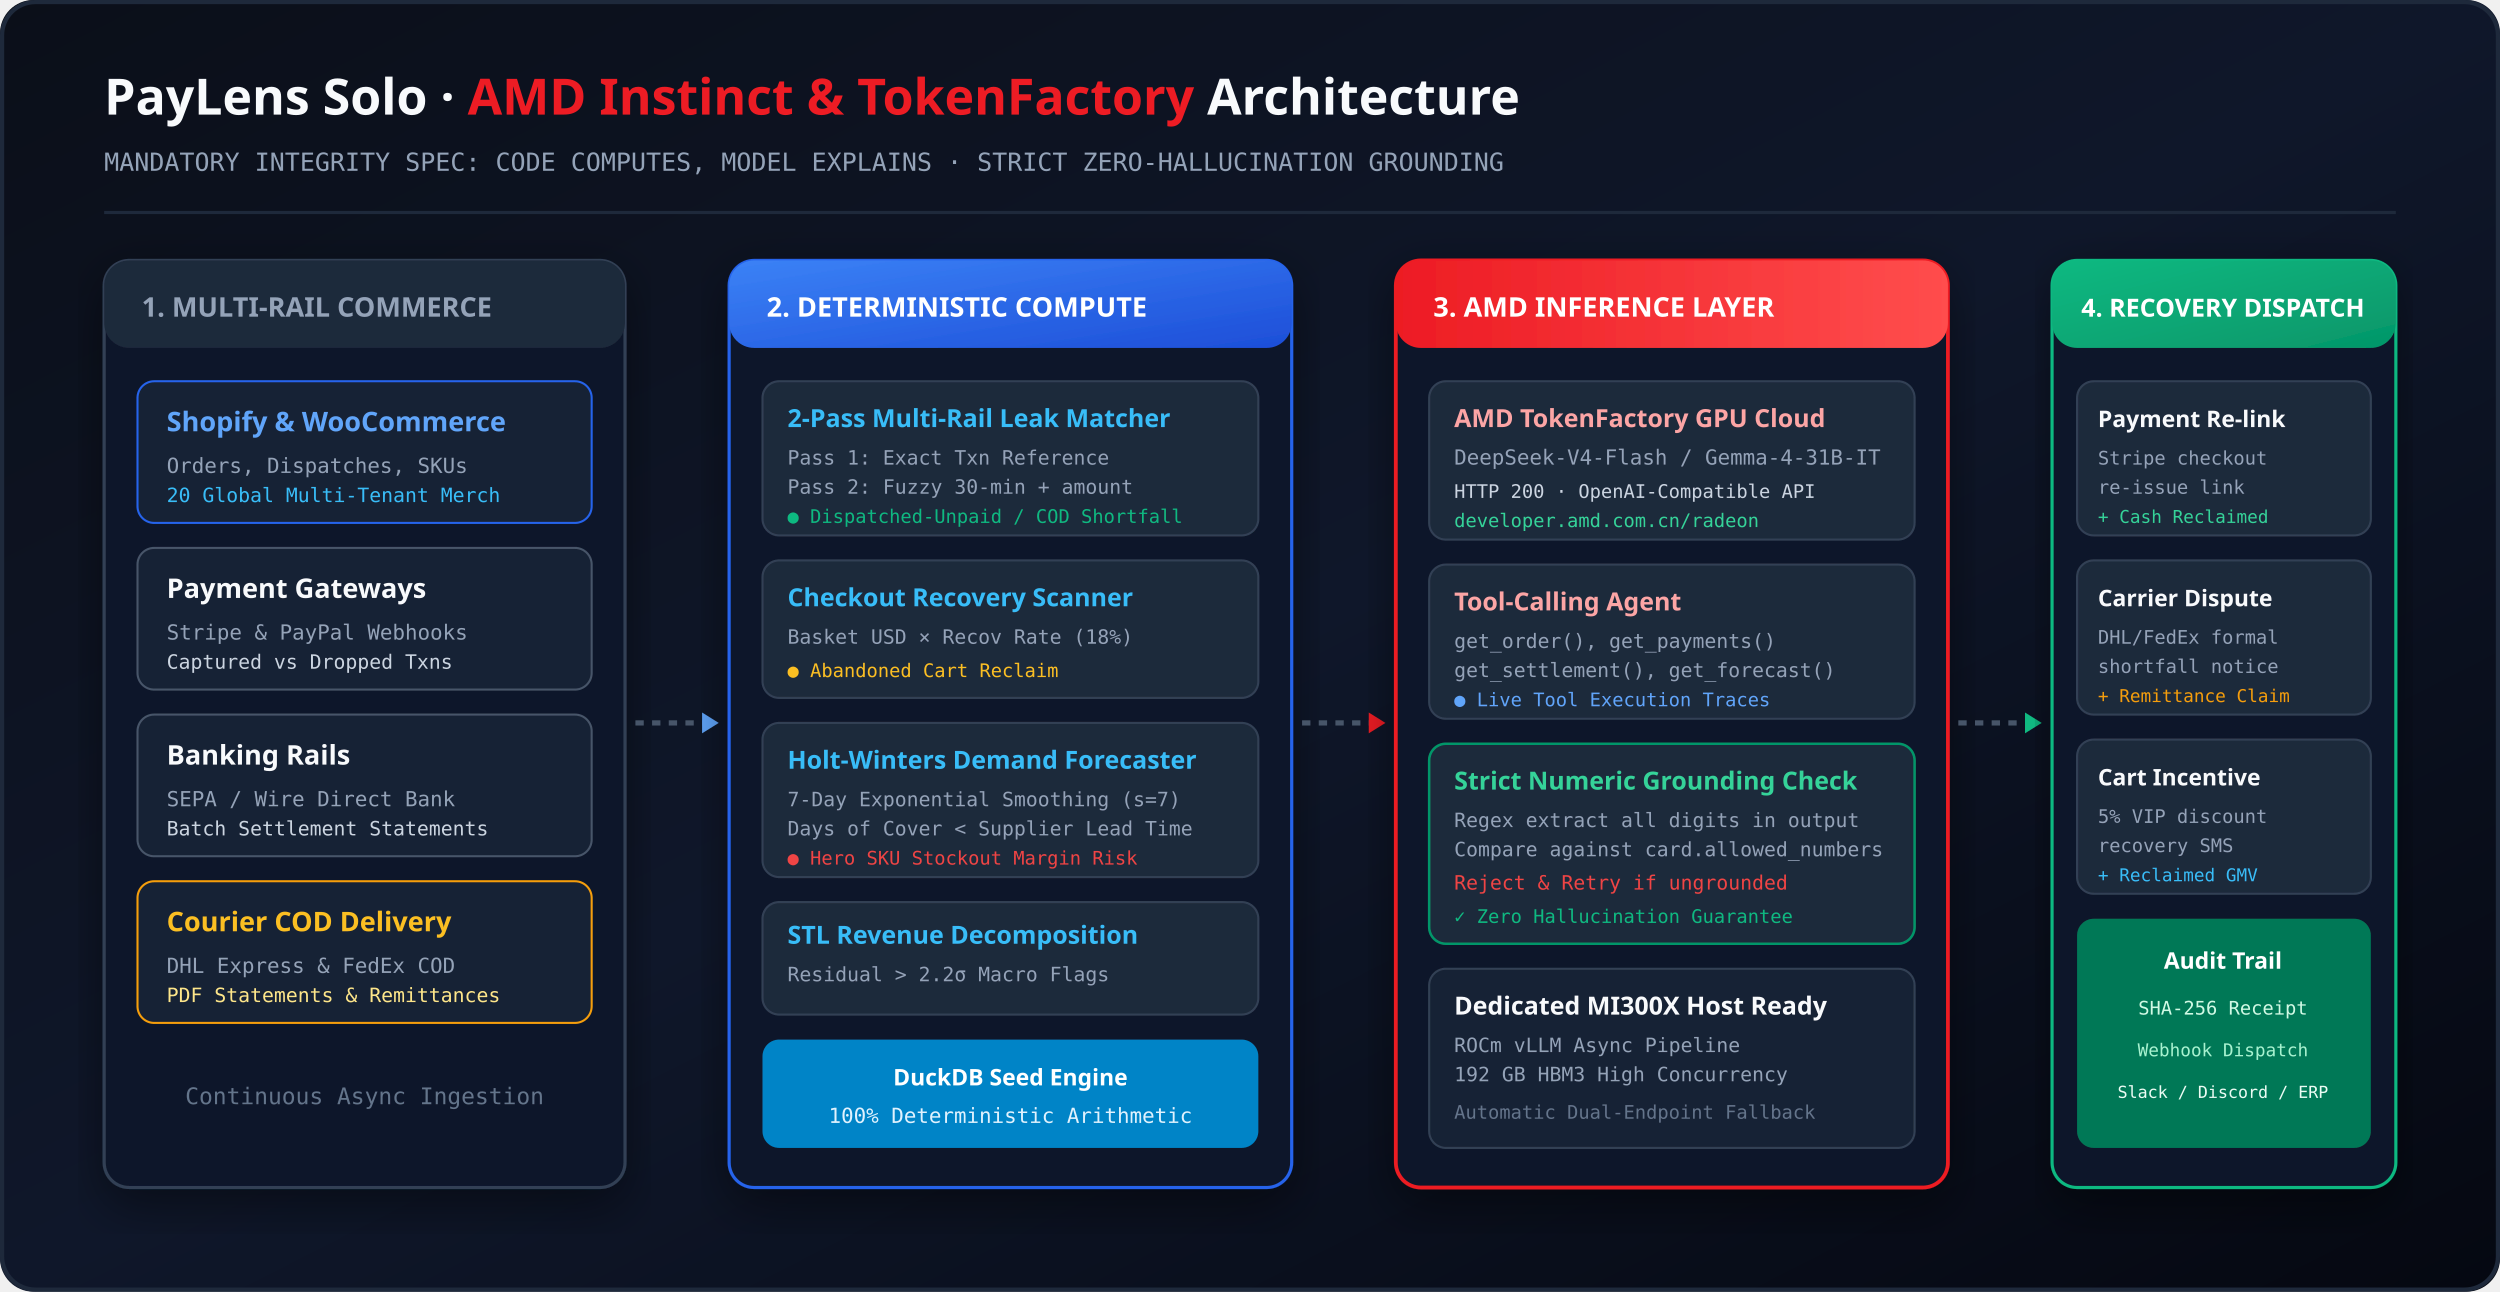
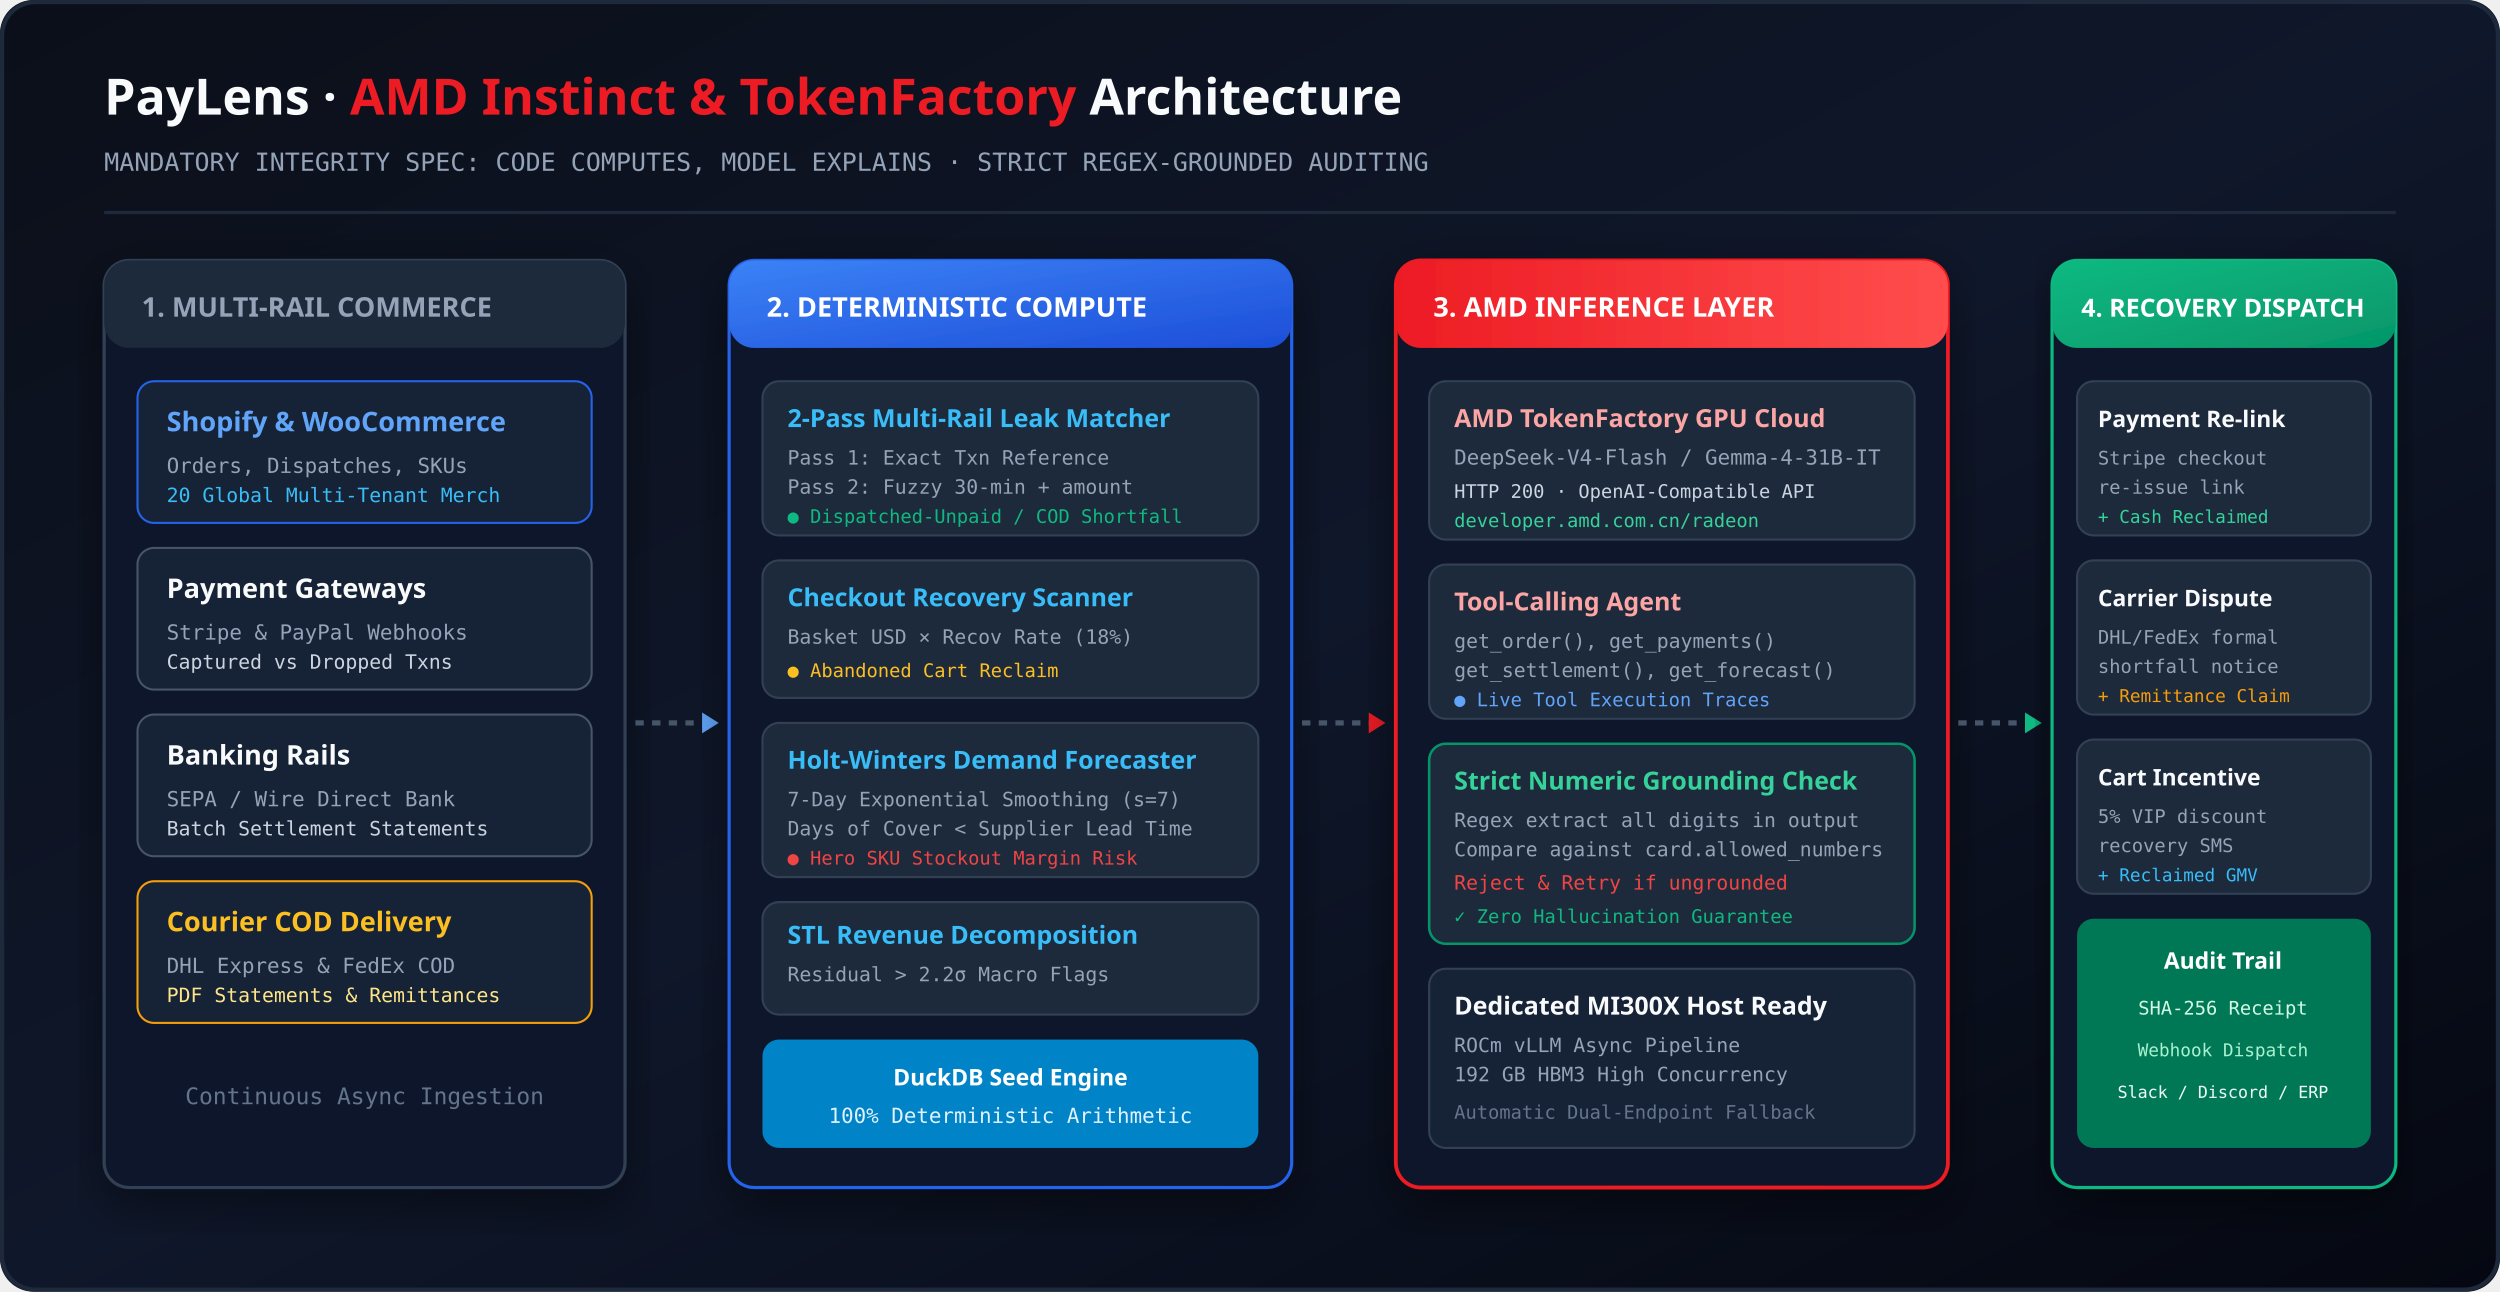
<svg xmlns="http://www.w3.org/2000/svg" viewBox="0 0 1200 620" width="100%" height="100%">
  <defs>
    <linearGradient id="bgGrad" x1="0%" y1="0%" x2="100%" y2="100%">
      <stop offset="0%" stop-color="#0B0F19" />
      <stop offset="50%" stop-color="#0F172A" />
      <stop offset="100%" stop-color="#050811" />
    </linearGradient>
    <linearGradient id="amdRed" x1="0%" y1="0%" x2="100%" y2="0%">
      <stop offset="0%" stop-color="#ED1C24" />
      <stop offset="100%" stop-color="#FF4D4D" />
    </linearGradient>
    <linearGradient id="blueGlow" x1="0%" y1="0%" x2="100%" y2="100%">
      <stop offset="0%" stop-color="#3B82F6" />
      <stop offset="100%" stop-color="#1D4ED8" />
    </linearGradient>
    <linearGradient id="indigoGlow" x1="0%" y1="0%" x2="100%" y2="100%">
      <stop offset="0%" stop-color="#6366F1" />
      <stop offset="100%" stop-color="#4F46E5" />
    </linearGradient>
    <linearGradient id="emeraldGlow" x1="0%" y1="0%" x2="100%" y2="100%">
      <stop offset="0%" stop-color="#10B981" />
      <stop offset="100%" stop-color="#059669" />
    </linearGradient>
    <filter id="shadow" x="-5%" y="-5%" width="110%" height="110%">
      <feDropShadow dx="0" dy="8" stdDeviation="12" flood-color="#000" flood-opacity="0.45" />
    </filter>
  </defs>
  <rect width="1200" height="620" fill="url(#bgGrad)" rx="16" />
  <rect width="1198" height="618" x="1" y="1" fill="none" stroke="#1E293B" stroke-width="2" rx="16" />
  <text x="50" y="55" font-family="'Plus Jakarta Sans', system-ui, sans-serif" font-size="24" font-weight="800" fill="#F8FAFC">
-     PayLens Solo · <tspan fill="#ED1C24">AMD Instinct &amp; TokenFactory</tspan> Architecture
+     PayLens · <tspan fill="#ED1C24">AMD Instinct &amp; TokenFactory</tspan> Architecture
  </text>
  <text x="50" y="82" font-family="'JetBrains Mono', monospace" font-size="12" fill="#94A3B8">
-     MANDATORY INTEGRITY SPEC: CODE COMPUTES, MODEL EXPLAINS · STRICT ZERO-HALLUCINATION GROUNDING
+     MANDATORY INTEGRITY SPEC: CODE COMPUTES, MODEL EXPLAINS · STRICT REGEX-GROUNDED AUDITING
  </text>
  <line x1="50" y1="102" x2="1150" y2="102" stroke="#1E293B" stroke-width="1.5" />
  <g transform="translate(50, 125)" filter="url(#shadow)">
    <rect width="250" height="445" rx="12" fill="#0F172A" stroke="#334155" stroke-width="1.5" />
    <rect width="250" height="42" rx="12" fill="#1E293B" />
    <text x="18" y="27" font-family="'Plus Jakarta Sans', sans-serif" font-size="13" font-weight="700" fill="#94A3B8">1. MULTI-RAIL COMMERCE</text>
    <g transform="translate(16, 58)">
      <rect width="218" height="68" rx="8" fill="#182234" stroke="#2563EB" stroke-width="1" />
      <text x="14" y="24" font-family="'Plus Jakarta Sans', sans-serif" font-size="13" font-weight="700" fill="#60A5FA">Shopify &amp; WooCommerce</text>
      <text x="14" y="44" font-family="'JetBrains Mono', monospace" font-size="10" fill="#94A3B8">Orders, Dispatches, SKUs</text>
      <text x="14" y="58" font-family="'JetBrains Mono', monospace" font-size="9.5" fill="#38BDF8">20 Global Multi-Tenant Merch</text>
    </g>
    <g transform="translate(16, 138)">
      <rect width="218" height="68" rx="8" fill="#182234" stroke="#475569" stroke-width="1" />
      <text x="14" y="24" font-family="'Plus Jakarta Sans', sans-serif" font-size="13" font-weight="700" fill="#F8FAFC">Payment Gateways</text>
      <text x="14" y="44" font-family="'JetBrains Mono', monospace" font-size="10" fill="#94A3B8">Stripe &amp; PayPal Webhooks</text>
      <text x="14" y="58" font-family="'JetBrains Mono', monospace" font-size="9.5" fill="#CBD5E1">Captured vs Dropped Txns</text>
    </g>
    <g transform="translate(16, 218)">
      <rect width="218" height="68" rx="8" fill="#182234" stroke="#475569" stroke-width="1" />
      <text x="14" y="24" font-family="'Plus Jakarta Sans', sans-serif" font-size="13" font-weight="700" fill="#F8FAFC">Banking Rails</text>
      <text x="14" y="44" font-family="'JetBrains Mono', monospace" font-size="10" fill="#94A3B8">SEPA / Wire Direct Bank</text>
      <text x="14" y="58" font-family="'JetBrains Mono', monospace" font-size="9.5" fill="#CBD5E1">Batch Settlement Statements</text>
    </g>
    <g transform="translate(16, 298)">
      <rect width="218" height="68" rx="8" fill="#182234" stroke="#F59E0B" stroke-width="1" />
      <text x="14" y="24" font-family="'Plus Jakarta Sans', sans-serif" font-size="13" font-weight="700" fill="#FBBF24">Courier COD Delivery</text>
      <text x="14" y="44" font-family="'JetBrains Mono', monospace" font-size="10" fill="#94A3B8">DHL Express &amp; FedEx COD</text>
      <text x="14" y="58" font-family="'JetBrains Mono', monospace" font-size="9.5" fill="#FDE68A">PDF Statements &amp; Remittances</text>
    </g>
    <text x="125" y="405" text-anchor="middle" font-family="'JetBrains Mono', monospace" font-size="11" fill="#64748B">Continuous Async Ingestion</text>
  </g>
  <path d="M 305 347 L 340 347" stroke="#475569" stroke-width="2.5" stroke-dasharray="4,4" />
  <polygon points="345,347 337,342 337,352" fill="#60A5FA" />
  <g transform="translate(350, 125)" filter="url(#shadow)">
    <rect width="270" height="445" rx="12" fill="#0F172A" stroke="#2563EB" stroke-width="1.5" />
    <rect width="270" height="42" rx="12" fill="url(#blueGlow)" />
    <text x="18" y="27" font-family="'Plus Jakarta Sans', sans-serif" font-size="13" font-weight="700" fill="#FFFFFF">2. DETERMINISTIC COMPUTE</text>
    <g transform="translate(16, 58)">
      <rect width="238" height="74" rx="8" fill="#1E293B" stroke="#334155" stroke-width="1" />
      <text x="12" y="22" font-family="'Plus Jakarta Sans', sans-serif" font-size="12" font-weight="700" fill="#38BDF8">2-Pass Multi-Rail Leak Matcher</text>
      <text x="12" y="40" font-family="'JetBrains Mono', monospace" font-size="9.5" fill="#94A3B8">Pass 1: Exact Txn Reference</text>
      <text x="12" y="54" font-family="'JetBrains Mono', monospace" font-size="9.5" fill="#94A3B8">Pass 2: Fuzzy 30-min + amount</text>
      <text x="12" y="68" font-family="'JetBrains Mono', monospace" font-size="9" fill="#10B981">● Dispatched-Unpaid / COD Shortfall</text>
    </g>
    <g transform="translate(16, 144)">
      <rect width="238" height="66" rx="8" fill="#1E293B" stroke="#334155" stroke-width="1" />
      <text x="12" y="22" font-family="'Plus Jakarta Sans', sans-serif" font-size="12" font-weight="700" fill="#38BDF8">Checkout Recovery Scanner</text>
      <text x="12" y="40" font-family="'JetBrains Mono', monospace" font-size="9.5" fill="#94A3B8">Basket USD × Recov Rate (18%)</text>
      <text x="12" y="56" font-family="'JetBrains Mono', monospace" font-size="9" fill="#FBBF24">● Abandoned Cart Reclaim</text>
    </g>
    <g transform="translate(16, 222)">
      <rect width="238" height="74" rx="8" fill="#1E293B" stroke="#334155" stroke-width="1" />
      <text x="12" y="22" font-family="'Plus Jakarta Sans', sans-serif" font-size="12" font-weight="700" fill="#38BDF8">Holt-Winters Demand Forecaster</text>
      <text x="12" y="40" font-family="'JetBrains Mono', monospace" font-size="9.5" fill="#94A3B8">7-Day Exponential Smoothing (s=7)</text>
      <text x="12" y="54" font-family="'JetBrains Mono', monospace" font-size="9.5" fill="#94A3B8">Days of Cover &lt; Supplier Lead Time</text>
      <text x="12" y="68" font-family="'JetBrains Mono', monospace" font-size="9" fill="#EF4444">● Hero SKU Stockout Margin Risk</text>
    </g>
    <g transform="translate(16, 308)">
      <rect width="238" height="54" rx="8" fill="#1E293B" stroke="#334155" stroke-width="1" />
      <text x="12" y="20" font-family="'Plus Jakarta Sans', sans-serif" font-size="12" font-weight="700" fill="#38BDF8">STL Revenue Decomposition</text>
      <text x="12" y="38" font-family="'JetBrains Mono', monospace" font-size="9.5" fill="#94A3B8">Residual &gt; 2.2σ Macro Flags</text>
    </g>
    <g transform="translate(16, 374)">
      <rect width="238" height="52" rx="8" fill="#0284C7" />
      <text x="119" y="22" text-anchor="middle" font-family="'Plus Jakarta Sans', sans-serif" font-size="11" font-weight="700" fill="#FFFFFF">DuckDB Seed Engine</text>
      <text x="119" y="40" text-anchor="middle" font-family="'JetBrains Mono', monospace" font-size="10" fill="#E0F2FE">100% Deterministic Arithmetic</text>
    </g>
  </g>
  <path d="M 625 347 L 660 347" stroke="#475569" stroke-width="2.5" stroke-dasharray="4,4" />
  <polygon points="665,347 657,342 657,352" fill="#ED1C24" />
  <g transform="translate(670, 125)" filter="url(#shadow)">
    <rect width="265" height="445" rx="12" fill="#0F172A" stroke="#ED1C24" stroke-width="1.8" />
    <rect width="265" height="42" rx="12" fill="url(#amdRed)" />
    <text x="18" y="27" font-family="'Plus Jakarta Sans', sans-serif" font-size="13" font-weight="800" fill="#FFFFFF">3. AMD INFERENCE LAYER</text>
    <g transform="translate(16, 58)">
      <rect width="233" height="76" rx="8" fill="#1E293B" stroke="#334155" stroke-width="1" />
      <text x="12" y="22" font-family="'Plus Jakarta Sans', sans-serif" font-size="12" font-weight="700" fill="#FCA5A5">AMD TokenFactory GPU Cloud</text>
      <text x="12" y="40" font-family="'JetBrains Mono', monospace" font-size="10" fill="#94A3B8">DeepSeek-V4-Flash / Gemma-4-31B-IT</text>
      <text x="12" y="56" font-family="'JetBrains Mono', monospace" font-size="9" fill="#CBD5E1">HTTP 200 · OpenAI-Compatible API</text>
      <text x="12" y="70" font-family="'JetBrains Mono', monospace" font-size="9" fill="#34D399">developer.amd.com.cn/radeon</text>
    </g>
    <g transform="translate(16, 146)">
      <rect width="233" height="74" rx="8" fill="#1E293B" stroke="#334155" stroke-width="1" />
      <text x="12" y="22" font-family="'Plus Jakarta Sans', sans-serif" font-size="12" font-weight="700" fill="#FCA5A5">Tool-Calling Agent</text>
      <text x="12" y="40" font-family="'JetBrains Mono', monospace" font-size="9.5" fill="#94A3B8">get_order(), get_payments()</text>
      <text x="12" y="54" font-family="'JetBrains Mono', monospace" font-size="9.5" fill="#94A3B8">get_settlement(), get_forecast()</text>
      <text x="12" y="68" font-family="'JetBrains Mono', monospace" font-size="9" fill="#60A5FA">● Live Tool Execution Traces</text>
    </g>
    <g transform="translate(16, 232)">
      <rect width="233" height="96" rx="8" fill="#1E293B" stroke="#059669" stroke-width="1.2" />
      <text x="12" y="22" font-family="'Plus Jakarta Sans', sans-serif" font-size="12" font-weight="700" fill="#34D399">Strict Numeric Grounding Check</text>
      <text x="12" y="40" font-family="'JetBrains Mono', monospace" font-size="9.5" fill="#94A3B8">Regex extract all digits in output</text>
      <text x="12" y="54" font-family="'JetBrains Mono', monospace" font-size="9.5" fill="#94A3B8">Compare against card.allowed_numbers</text>
      <text x="12" y="70" font-family="'JetBrains Mono', monospace" font-size="9.5" fill="#EF4444">Reject &amp; Retry if ungrounded</text>
      <text x="12" y="86" font-family="'JetBrains Mono', monospace" font-size="9" fill="#10B981">✓ Zero Hallucination Guarantee</text>
    </g>
    <g transform="translate(16, 340)">
      <rect width="233" height="86" rx="8" fill="#182234" stroke="#334155" stroke-width="1" />
      <text x="12" y="22" font-family="'Plus Jakarta Sans', sans-serif" font-size="12" font-weight="700" fill="#F8FAFC">Dedicated MI300X Host Ready</text>
      <text x="12" y="40" font-family="'JetBrains Mono', monospace" font-size="9.5" fill="#94A3B8">ROCm vLLM Async Pipeline</text>
      <text x="12" y="54" font-family="'JetBrains Mono', monospace" font-size="9.5" fill="#94A3B8">192 GB HBM3 High Concurrency</text>
      <text x="12" y="72" font-family="'JetBrains Mono', monospace" font-size="9" fill="#64748B">Automatic Dual-Endpoint Fallback</text>
    </g>
  </g>
  <path d="M 940 347 L 975 347" stroke="#475569" stroke-width="2.5" stroke-dasharray="4,4" />
  <polygon points="980,347 972,342 972,352" fill="#10B981" />
  <g transform="translate(985, 125)" filter="url(#shadow)">
    <rect width="165" height="445" rx="12" fill="#0F172A" stroke="#10B981" stroke-width="1.5" />
    <rect width="165" height="42" rx="12" fill="url(#emeraldGlow)" />
    <text x="14" y="27" font-family="'Plus Jakarta Sans', sans-serif" font-size="12" font-weight="700" fill="#FFFFFF">4. RECOVERY DISPATCH</text>
    <g transform="translate(12, 58)">
      <rect width="141" height="74" rx="8" fill="#1E293B" stroke="#334155" stroke-width="1" />
      <text x="10" y="22" font-family="'Plus Jakarta Sans', sans-serif" font-size="11" font-weight="700" fill="#F8FAFC">Payment Re-link</text>
      <text x="10" y="40" font-family="'JetBrains Mono', monospace" font-size="9" fill="#94A3B8">Stripe checkout</text>
      <text x="10" y="54" font-family="'JetBrains Mono', monospace" font-size="9" fill="#94A3B8">re-issue link</text>
      <text x="10" y="68" font-family="'JetBrains Mono', monospace" font-size="8.5" fill="#34D399">+ Cash Reclaimed</text>
    </g>
    <g transform="translate(12, 144)">
      <rect width="141" height="74" rx="8" fill="#1E293B" stroke="#334155" stroke-width="1" />
      <text x="10" y="22" font-family="'Plus Jakarta Sans', sans-serif" font-size="11" font-weight="700" fill="#F8FAFC">Carrier Dispute</text>
      <text x="10" y="40" font-family="'JetBrains Mono', monospace" font-size="9" fill="#94A3B8">DHL/FedEx formal</text>
      <text x="10" y="54" font-family="'JetBrains Mono', monospace" font-size="9" fill="#94A3B8">shortfall notice</text>
      <text x="10" y="68" font-family="'JetBrains Mono', monospace" font-size="8.5" fill="#F59E0B">+ Remittance Claim</text>
    </g>
    <g transform="translate(12, 230)">
      <rect width="141" height="74" rx="8" fill="#1E293B" stroke="#334155" stroke-width="1" />
      <text x="10" y="22" font-family="'Plus Jakarta Sans', sans-serif" font-size="11" font-weight="700" fill="#F8FAFC">Cart Incentive</text>
      <text x="10" y="40" font-family="'JetBrains Mono', monospace" font-size="9" fill="#94A3B8">5% VIP discount</text>
      <text x="10" y="54" font-family="'JetBrains Mono', monospace" font-size="9" fill="#94A3B8">recovery SMS</text>
      <text x="10" y="68" font-family="'JetBrains Mono', monospace" font-size="8.5" fill="#38BDF8">+ Reclaimed GMV</text>
    </g>
    <g transform="translate(12, 316)">
      <rect width="141" height="110" rx="8" fill="#047857" />
      <text x="70" y="24" text-anchor="middle" font-family="'Plus Jakarta Sans', sans-serif" font-size="11" font-weight="800" fill="#FFFFFF">Audit Trail</text>
      <text x="70" y="46" text-anchor="middle" font-family="'JetBrains Mono', monospace" font-size="9" fill="#D1FAE5">SHA-256 Receipt</text>
      <text x="70" y="66" text-anchor="middle" font-family="'JetBrains Mono', monospace" font-size="8.5" fill="#A7F3D0">Webhook Dispatch</text>
      <text x="70" y="86" text-anchor="middle" font-family="'JetBrains Mono', monospace" font-size="8" fill="#ECFDF5">Slack / Discord / ERP</text>
    </g>
  </g>
</svg>
